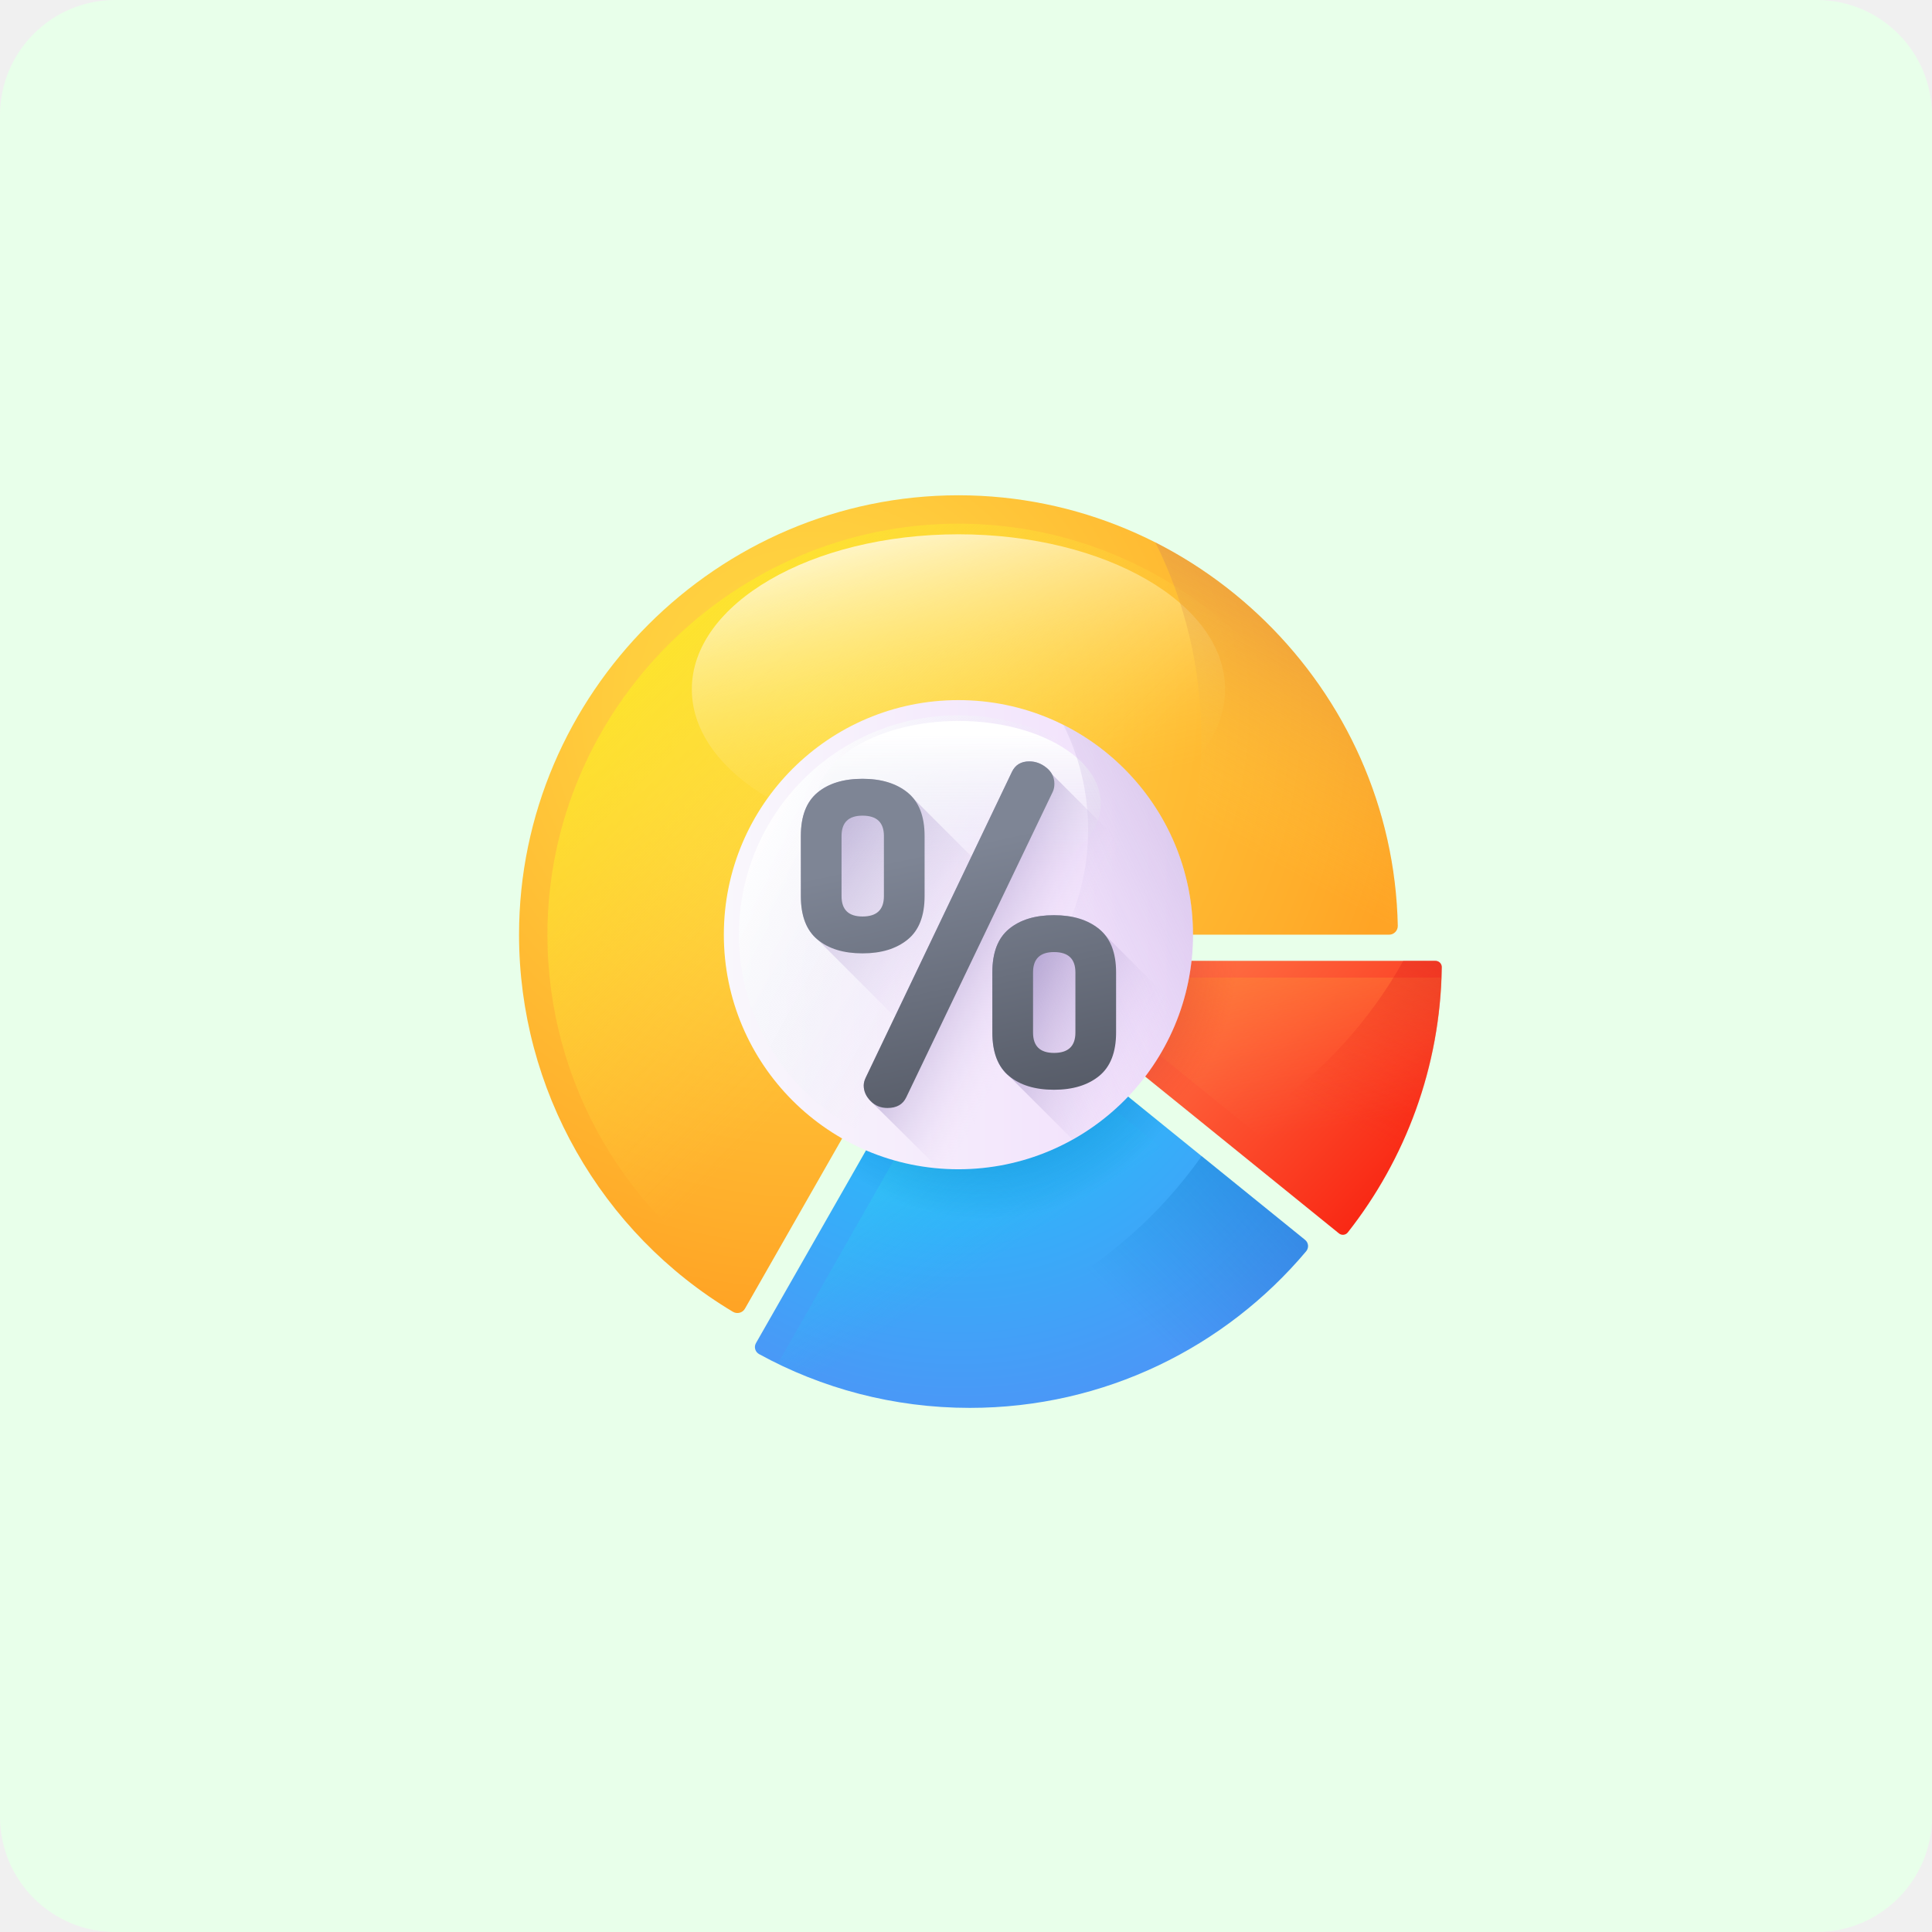
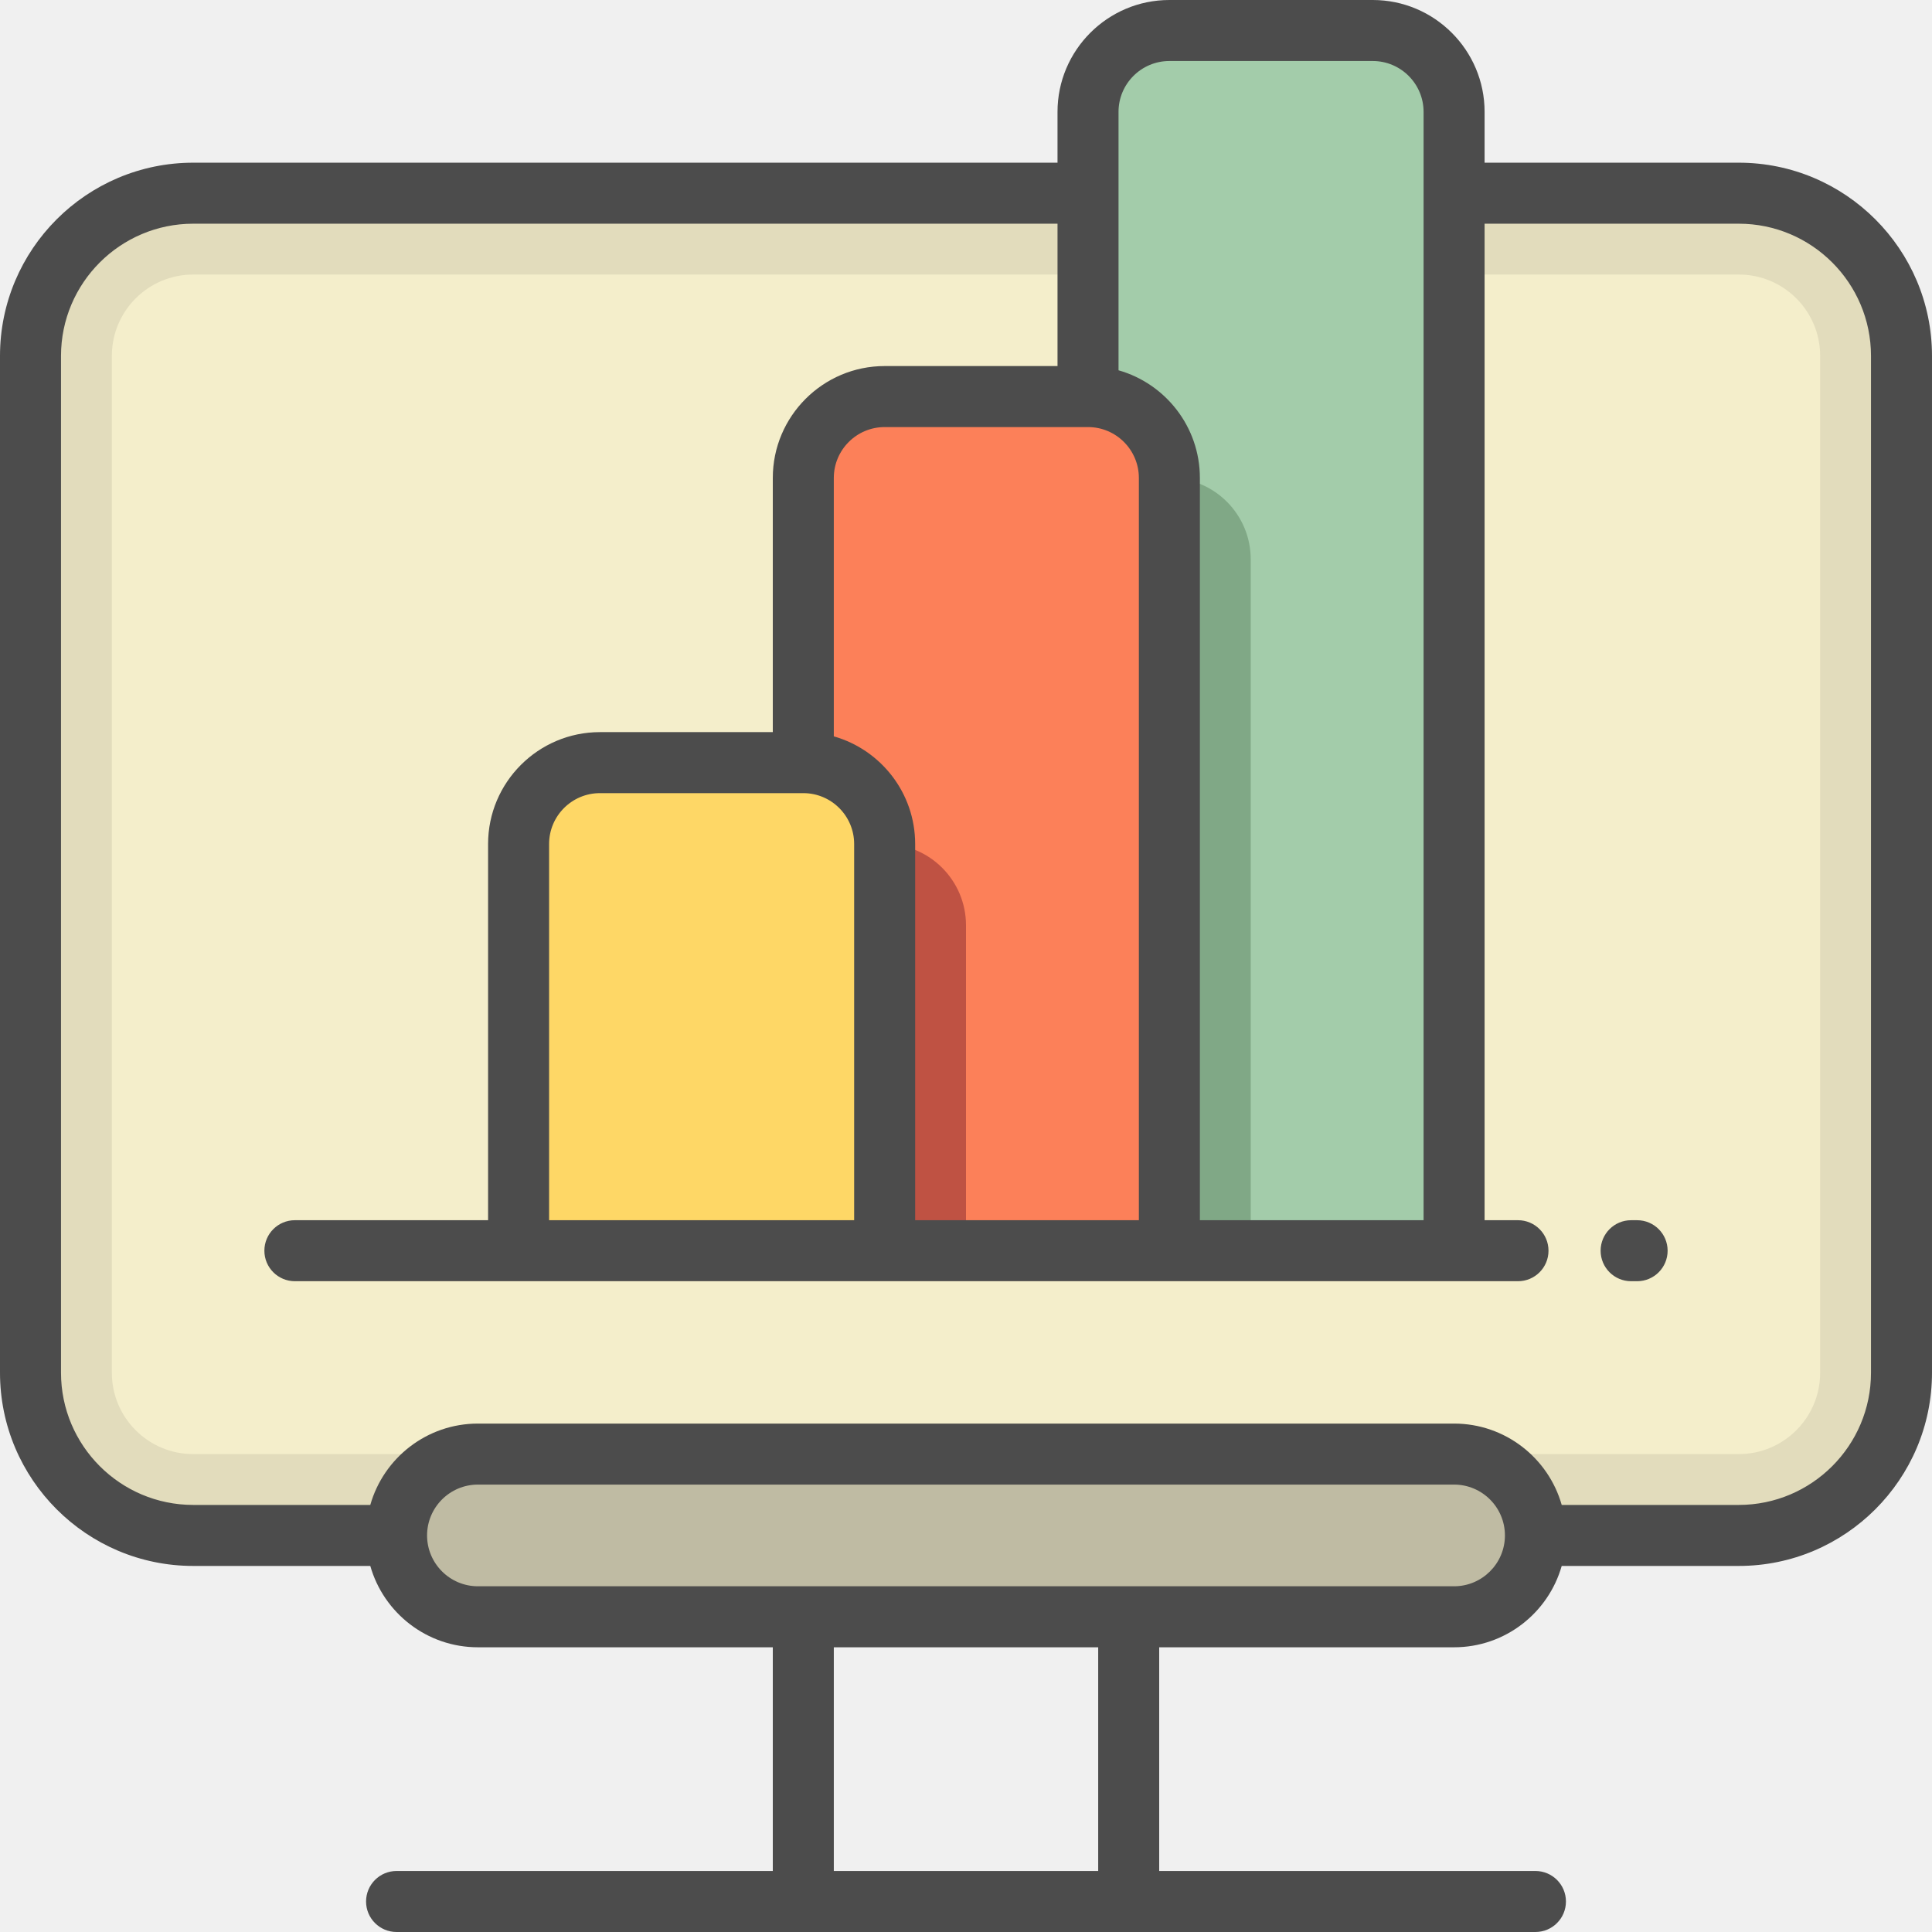
- <svg xmlns="http://www.w3.org/2000/svg" width="67" height="67" viewBox="0 0 67 67" fill="none">
-   <rect width="67" height="67" rx="4" fill="#E8FFEA" />
-   <g clip-path="url(#clip0_170_7023)">
-     <path d="M33.239 32.414L25.834 45.383C25.75 45.531 25.561 45.578 25.416 45.491C20.828 42.747 18 37.774 18 32.414C18 24.055 24.879 17.176 33.239 17.176C41.495 17.176 48.307 23.886 48.474 32.105C48.477 32.274 48.342 32.414 48.172 32.414H33.239Z" fill="url(#paint0_radial_170_7023)" />
-     <path d="M33.239 32.415L26.17 44.799C21.717 42.269 18.984 37.537 18.984 32.415C18.984 24.595 25.419 18.16 33.239 18.16C41.06 18.16 47.495 24.595 47.495 32.415H33.239Z" fill="url(#paint1_linear_170_7023)" />
-     <path d="M33.239 29.279C38.346 29.279 42.485 26.872 42.485 23.904C42.485 20.936 38.346 18.529 33.239 18.529C28.132 18.529 23.992 20.936 23.992 23.904C23.992 26.872 28.132 29.279 33.239 29.279Z" fill="url(#paint2_linear_170_7023)" />
-     <path d="M40.068 18.812C41.087 20.856 41.661 23.161 41.661 25.599C41.661 28.049 41.082 30.363 40.055 32.414H48.476C48.476 32.295 48.474 32.177 48.471 32.058C48.47 32.032 48.47 32.007 48.469 31.981C48.306 26.252 44.915 21.273 40.068 18.812Z" fill="url(#paint3_linear_170_7023)" />
-     <path d="M46.74 42.74C48.739 40.201 49.949 37.012 49.997 33.541C49.999 33.421 49.901 33.322 49.78 33.322H35.543C35.282 33.322 35.166 33.651 35.369 33.815L46.433 42.773C46.527 42.849 46.665 42.835 46.74 42.74Z" fill="url(#paint4_linear_170_7023)" />
-     <path d="M49.992 33.902H37.676C37.415 33.902 37.299 34.231 37.502 34.395L47.147 42.205C48.839 39.85 49.876 36.994 49.992 33.902Z" fill="url(#paint5_linear_170_7023)" />
-     <path d="M49.784 33.322H48.663C48.093 34.348 47.394 35.323 46.566 36.225C45.322 37.581 43.889 38.66 42.344 39.459L46.437 42.773C46.531 42.849 46.669 42.835 46.744 42.74C48.743 40.201 49.953 37.012 50.002 33.541C50.004 33.421 49.905 33.322 49.784 33.322Z" fill="url(#paint6_linear_170_7023)" />
-     <path d="M45.277 33.322C45.096 35.76 44.192 37.995 42.778 39.815L35.369 33.815C35.166 33.651 35.282 33.322 35.543 33.322H45.277Z" fill="url(#paint7_radial_170_7023)" />
-     <path d="M33.472 33.868L26.216 46.578C26.139 46.714 26.189 46.885 26.326 46.96C28.495 48.148 30.985 48.824 33.633 48.824C38.313 48.824 42.499 46.714 45.295 43.394C45.395 43.274 45.38 43.096 45.258 42.998L33.887 33.79C33.754 33.683 33.556 33.72 33.472 33.868Z" fill="url(#paint8_radial_170_7023)" />
-     <path d="M33.627 48.824C38.176 48.824 42.259 46.83 45.051 43.669L34.353 35.007C34.221 34.9 34.023 34.937 33.938 35.085L26.969 47.294C28.98 48.273 31.239 48.824 33.627 48.824Z" fill="url(#paint9_linear_170_7023)" />
-     <path d="M45.258 42.998L41.672 40.094C38.822 44.133 34.119 46.772 28.799 46.772C27.923 46.772 27.063 46.699 26.226 46.561L26.216 46.578C26.139 46.713 26.189 46.885 26.326 46.96C28.495 48.148 30.985 48.823 33.633 48.823C38.313 48.823 42.499 46.713 45.294 43.393C45.395 43.274 45.38 43.096 45.258 42.998Z" fill="url(#paint10_linear_170_7023)" />
-     <path d="M42.194 40.517C39.985 42.956 36.792 44.489 33.241 44.489C31.391 44.489 29.638 44.073 28.07 43.329L33.471 33.868C33.557 33.72 33.754 33.683 33.887 33.791L42.194 40.517Z" fill="url(#paint11_radial_170_7023)" />
-     <path d="M33.236 40.549C37.729 40.549 41.371 36.907 41.371 32.414C41.371 27.921 37.729 24.279 33.236 24.279C28.744 24.279 25.102 27.921 25.102 32.414C25.102 36.907 28.744 40.549 33.236 40.549Z" fill="url(#paint12_linear_170_7023)" />
-     <path d="M33.235 40.025C37.438 40.025 40.845 36.617 40.845 32.415C40.845 28.212 37.438 24.805 33.235 24.805C29.032 24.805 25.625 28.212 25.625 32.415C25.625 36.617 29.032 40.025 33.235 40.025Z" fill="url(#paint13_linear_170_7023)" />
-     <path d="M33.241 30.74C35.967 30.74 38.177 29.456 38.177 27.871C38.177 26.287 35.967 25.002 33.241 25.002C30.515 25.002 28.305 26.287 28.305 27.871C28.305 29.456 30.515 30.74 33.241 30.74Z" fill="url(#paint14_linear_170_7023)" />
-     <path d="M36.877 25.137C37.426 26.232 37.735 27.468 37.735 28.776C37.735 33.269 34.093 36.911 29.6 36.911C28.292 36.911 27.056 36.601 25.961 36.053C27.297 38.718 30.053 40.549 33.238 40.549C37.731 40.549 41.373 36.907 41.373 32.414C41.373 29.229 39.543 26.472 36.877 25.137Z" fill="url(#paint15_linear_170_7023)" />
-     <path d="M40.35 36.369C39.381 38.11 37.79 39.456 35.879 40.112L31.033 35.266C29.525 33.757 28.357 32.59 28.351 32.584C27.966 32.266 27.773 31.764 27.773 31.078V28.992C27.773 28.306 27.966 27.804 28.351 27.486C28.735 27.167 29.256 27.008 29.911 27.008C30.561 27.008 31.083 27.167 31.475 27.486L33.692 29.704L40.35 36.369Z" fill="url(#paint16_linear_170_7023)" />
-     <path d="M41.371 32.414C41.371 33.849 41 35.197 40.347 36.368C39.378 38.109 37.788 39.455 35.876 40.111C35.048 40.395 34.16 40.549 33.236 40.549C33.005 40.549 32.775 40.539 32.549 40.52L30.188 38.181C30.031 38.02 29.953 37.84 29.953 37.645C29.953 37.557 29.977 37.464 30.025 37.366L31.03 35.264L33.689 29.703L35.091 26.772C35.206 26.527 35.408 26.404 35.697 26.404C35.913 26.404 36.111 26.478 36.293 26.625C36.374 26.691 36.436 26.765 36.481 26.847L41.34 31.707C41.361 31.94 41.371 32.176 41.371 32.414Z" fill="url(#paint17_linear_170_7023)" />
-     <path d="M38.116 32.216C37.724 31.898 37.203 31.738 36.552 31.738C35.896 31.738 35.376 31.898 34.991 32.216C34.606 32.534 34.414 33.036 34.414 33.722V35.808C34.414 36.494 34.606 36.996 34.991 37.315C34.998 37.32 35.927 38.249 37.199 39.52C38.519 38.783 39.613 37.689 40.349 36.368C40.584 35.947 40.781 35.504 40.939 35.041L38.116 32.216Z" fill="url(#paint18_linear_170_7023)" />
-     <path d="M32.064 31.078V28.991C32.064 28.306 31.868 27.804 31.476 27.485C31.083 27.167 30.562 27.008 29.911 27.008C29.256 27.008 28.735 27.167 28.351 27.485C27.966 27.804 27.773 28.306 27.773 28.991V31.078C27.773 31.764 27.966 32.266 28.351 32.584C28.735 32.903 29.256 33.062 29.911 33.062C30.562 33.062 31.083 32.903 31.476 32.584C31.868 32.266 32.064 31.764 32.064 31.078ZM30.653 31.078C30.653 31.548 30.406 31.783 29.911 31.783C29.427 31.783 29.184 31.548 29.184 31.078V28.991C29.184 28.521 29.427 28.286 29.911 28.286C30.406 28.286 30.653 28.521 30.653 28.991V31.078Z" fill="url(#paint19_linear_170_7023)" />
-     <path d="M36.565 27.183C36.565 26.958 36.474 26.771 36.293 26.625C36.111 26.478 35.913 26.404 35.697 26.404C35.408 26.404 35.206 26.527 35.091 26.772L30.025 37.366C29.977 37.464 29.953 37.557 29.953 37.645C29.953 37.841 30.032 38.02 30.189 38.181C30.346 38.343 30.542 38.424 30.777 38.424C31.095 38.424 31.311 38.301 31.427 38.056L36.507 27.462C36.545 27.384 36.565 27.291 36.565 27.183Z" fill="url(#paint20_linear_170_7023)" />
-     <path d="M38.116 32.216C37.724 31.898 37.203 31.738 36.552 31.738C35.896 31.738 35.376 31.898 34.991 32.216C34.606 32.534 34.414 33.036 34.414 33.722V35.808C34.414 36.494 34.606 36.996 34.991 37.315C35.376 37.633 35.896 37.792 36.552 37.792C37.203 37.792 37.724 37.633 38.116 37.315C38.508 36.996 38.705 36.494 38.705 35.808V33.722C38.705 33.036 38.508 32.534 38.116 32.216ZM37.294 35.808C37.294 36.279 37.047 36.514 36.552 36.514C36.067 36.514 35.825 36.279 35.825 35.808V33.722C35.825 33.252 36.067 33.017 36.552 33.017C37.047 33.017 37.294 33.252 37.294 33.722V35.808Z" fill="url(#paint21_linear_170_7023)" />
-   </g>
-   <defs>
-     <radialGradient id="paint0_radial_170_7023" cx="0" cy="0" r="1" gradientUnits="userSpaceOnUse" gradientTransform="translate(28.1468 24.551) scale(20.8358 20.8358)">
-       <stop stop-color="#FFDA45" />
-       <stop offset="0.304" stop-color="#FFCE3E" />
-       <stop offset="0.856" stop-color="#FFAE2B" />
-       <stop offset="1" stop-color="#FFA425" />
-     </radialGradient>
-     <linearGradient id="paint1_linear_170_7023" x1="33.211" y1="32.413" x2="20.032" y2="19.234" gradientUnits="userSpaceOnUse">
-       <stop stop-color="#FFDA45" stop-opacity="0" />
-       <stop offset="1" stop-color="#FCEE21" />
-     </linearGradient>
-     <linearGradient id="paint2_linear_170_7023" x1="34.247" y1="28.173" x2="31.476" y2="16.435" gradientUnits="userSpaceOnUse">
-       <stop stop-color="#FFDA45" stop-opacity="0" />
-       <stop offset="1" stop-color="white" />
-     </linearGradient>
-     <linearGradient id="paint3_linear_170_7023" x1="42.417" y1="29.063" x2="50.657" y2="13.739" gradientUnits="userSpaceOnUse">
-       <stop stop-color="#FFDA45" stop-opacity="0" />
-       <stop offset="1" stop-color="#B53759" />
-     </linearGradient>
-     <linearGradient id="paint4_linear_170_7023" x1="41.956" y1="32.936" x2="49.368" y2="40.032" gradientUnits="userSpaceOnUse">
-       <stop stop-color="#FF7044" />
-       <stop offset="1" stop-color="#F92814" />
-     </linearGradient>
-     <linearGradient id="paint5_linear_170_7023" x1="44.626" y1="39.354" x2="42.576" y2="27.685" gradientUnits="userSpaceOnUse">
-       <stop stop-color="#FF7044" stop-opacity="0" />
-       <stop offset="1" stop-color="#FFA425" />
-     </linearGradient>
-     <linearGradient id="paint6_linear_170_7023" x1="45.968" y1="38.694" x2="52.797" y2="25.992" gradientUnits="userSpaceOnUse">
-       <stop stop-color="#F92814" stop-opacity="0" />
-       <stop offset="1" stop-color="#C1272D" />
-     </linearGradient>
-     <radialGradient id="paint7_radial_170_7023" cx="0" cy="0" r="1" gradientUnits="userSpaceOnUse" gradientTransform="translate(35.286 33.1236) scale(7.64023 7.64021)">
-       <stop stop-color="#C1272D" />
-       <stop offset="0.505" stop-color="#C3272C" stop-opacity="0.495" />
-       <stop offset="0.687" stop-color="#CA2729" stop-opacity="0.313" />
-       <stop offset="0.817" stop-color="#D52724" stop-opacity="0.183" />
-       <stop offset="0.921" stop-color="#E6281C" stop-opacity="0.079" />
-       <stop offset="1" stop-color="#F92814" stop-opacity="0" />
-     </radialGradient>
-     <radialGradient id="paint8_radial_170_7023" cx="0" cy="0" r="1" gradientUnits="userSpaceOnUse" gradientTransform="translate(33.2412 33.6755) scale(15.1613 15.1613)">
-       <stop stop-color="#18CFFC" />
-       <stop offset="1" stop-color="#4A98F7" />
-     </radialGradient>
-     <linearGradient id="paint9_linear_170_7023" x1="34.756" y1="43.574" x2="27.344" y2="32.298" gradientUnits="userSpaceOnUse">
-       <stop stop-color="#18CFFC" stop-opacity="0" />
-       <stop offset="1" stop-color="#65E1DC" />
-     </linearGradient>
-     <linearGradient id="paint10_linear_170_7023" x1="37.199" y1="43.568" x2="52.417" y2="28.271" gradientUnits="userSpaceOnUse">
-       <stop stop-color="#0469BC" stop-opacity="0" />
-       <stop offset="1" stop-color="#0469BC" />
-     </linearGradient>
-     <radialGradient id="paint11_radial_170_7023" cx="0" cy="0" r="1" gradientUnits="userSpaceOnUse" gradientTransform="translate(34.1468 34.575) scale(7.73107 7.73106)">
-       <stop stop-color="#0469BC" />
-       <stop offset="0.853" stop-color="#0469BC" stop-opacity="0.147" />
-       <stop offset="1" stop-color="#0469BC" stop-opacity="0" />
-     </radialGradient>
-     <linearGradient id="paint12_linear_170_7023" x1="25.102" y1="32.414" x2="41.371" y2="32.414" gradientUnits="userSpaceOnUse">
-       <stop stop-color="#F9F7FC" />
-       <stop offset="1" stop-color="#F0DDFC" />
-     </linearGradient>
-     <linearGradient id="paint13_linear_170_7023" x1="33.38" y1="32.493" x2="26.244" y2="28.63" gradientUnits="userSpaceOnUse">
-       <stop stop-color="#E9EDF5" stop-opacity="0" />
-       <stop offset="1" stop-color="white" />
-     </linearGradient>
-     <linearGradient id="paint14_linear_170_7023" x1="33.241" y1="29.97" x2="33.241" y2="25.428" gradientUnits="userSpaceOnUse">
-       <stop stop-color="#E9EDF5" stop-opacity="0" />
-       <stop offset="1" stop-color="white" />
-     </linearGradient>
-     <linearGradient id="paint15_linear_170_7023" x1="34.15" y1="33.766" x2="53.232" y2="24.304" gradientUnits="userSpaceOnUse">
-       <stop stop-color="#F0DDFC" stop-opacity="0" />
-       <stop offset="0.289" stop-color="#C8B7E0" stop-opacity="0.289" />
-       <stop offset="0.592" stop-color="#A595C8" stop-opacity="0.592" />
-       <stop offset="0.84" stop-color="#8F81B8" stop-opacity="0.84" />
-       <stop offset="1" stop-color="#8779B3" />
-     </linearGradient>
-     <linearGradient id="paint16_linear_170_7023" x1="33.741" y1="33.845" x2="24.634" y2="27.064" gradientUnits="userSpaceOnUse">
-       <stop stop-color="#F0DDFC" stop-opacity="0" />
-       <stop offset="0.289" stop-color="#C8B7E0" stop-opacity="0.289" />
-       <stop offset="0.592" stop-color="#A595C8" stop-opacity="0.592" />
-       <stop offset="0.84" stop-color="#8F81B8" stop-opacity="0.84" />
-       <stop offset="1" stop-color="#8779B3" />
-     </linearGradient>
-     <linearGradient id="paint17_linear_170_7023" x1="36.16" y1="34.48" x2="30.64" y2="31.562" gradientUnits="userSpaceOnUse">
-       <stop stop-color="#F0DDFC" stop-opacity="0" />
-       <stop offset="0.289" stop-color="#C8B7E0" stop-opacity="0.289" />
-       <stop offset="0.592" stop-color="#A595C8" stop-opacity="0.592" />
-       <stop offset="0.84" stop-color="#8F81B8" stop-opacity="0.84" />
-       <stop offset="1" stop-color="#8779B3" />
-     </linearGradient>
-     <linearGradient id="paint18_linear_170_7023" x1="39.787" y1="36.82" x2="33.046" y2="33.705" gradientUnits="userSpaceOnUse">
-       <stop stop-color="#F0DDFC" stop-opacity="0" />
-       <stop offset="0.289" stop-color="#C8B7E0" stop-opacity="0.289" />
-       <stop offset="0.592" stop-color="#A595C8" stop-opacity="0.592" />
-       <stop offset="0.84" stop-color="#8F81B8" stop-opacity="0.84" />
-       <stop offset="1" stop-color="#8779B3" />
-     </linearGradient>
-     <linearGradient id="paint19_linear_170_7023" x1="29.919" y1="30.039" x2="31.917" y2="39.343" gradientUnits="userSpaceOnUse">
-       <stop stop-color="#7E8595" />
-       <stop offset="1" stop-color="#555A66" />
-     </linearGradient>
-     <linearGradient id="paint20_linear_170_7023" x1="32.625" y1="29.456" x2="34.622" y2="38.761" gradientUnits="userSpaceOnUse">
-       <stop stop-color="#7E8595" />
-       <stop offset="1" stop-color="#555A66" />
-     </linearGradient>
-     <linearGradient id="paint21_linear_170_7023" x1="35.296" y1="28.884" x2="37.294" y2="38.188" gradientUnits="userSpaceOnUse">
-       <stop stop-color="#7E8595" />
-       <stop offset="1" stop-color="#555A66" />
-     </linearGradient>
-     <clipPath id="clip0_170_7023">
-       <rect width="32" height="32" fill="white" transform="translate(18 17)" />
-     </clipPath>
-   </defs>
+ <svg xmlns="http://www.w3.org/2000/svg" height="800px" width="800px" version="1.1" id="Layer_1" viewBox="0 0 512 512" xml:space="preserve">
+   <path style="fill:#E2DCBC;" d="M460.8,406.905H51.2c-23.812,0-43.116-19.304-43.116-43.116V94.316  C8.084,70.504,27.388,51.2,51.2,51.2h409.6c23.812,0,43.116,19.304,43.116,43.116v269.474  C503.916,387.601,484.612,406.905,460.8,406.905z" />
+   <path style="fill:#F4EECB;" d="M460.8,385.347H51.2c-11.906,0-21.558-9.651-21.558-21.558V94.316  c0-11.906,9.651-21.558,21.558-21.558h409.6c11.906,0,21.558,9.651,21.558,21.558v269.474  C482.358,375.696,472.706,385.347,460.8,385.347z" />
+   <path style="fill:#BFBBA3;" d="M385.347,428.463H126.653c-11.906,0-21.558-9.651-21.558-21.558l0,0  c0-11.906,9.651-21.558,21.558-21.558h258.695c11.906,0,21.558,9.651,21.558,21.558l0,0  C406.905,418.812,397.254,428.463,385.347,428.463z" />
+   <path style="fill:#A3CCAA;" d="M385.347,331.453h-97.011V29.642c0-11.906,9.651-21.558,21.558-21.558h53.895  c11.906,0,21.558,9.651,21.558,21.558V331.453z" />
+   <path style="fill:#80A886;" d="M331.453,331.453h-97.011V148.211c0-11.906,9.651-21.558,21.558-21.558h53.895  c11.906,0,21.558,9.651,21.558,21.558V331.453z" />
+   <path style="fill:#FC8059;" d="M309.895,331.453h-97.011v-204.8c0-11.906,9.651-21.558,21.558-21.558h53.895  c11.906,0,21.558,9.651,21.558,21.558V331.453z" />
+   <path style="fill:#BF5243;" d="M256,331.453h-97.011v-86.232c0-11.906,9.651-21.558,21.558-21.558h53.895  c11.906,0,21.558,9.651,21.558,21.558V331.453z" />
+   <path style="fill:#FED766;" d="M234.442,331.453h-97.011V223.663c0-11.906,9.651-21.558,21.558-21.558h53.895  c11.906,0,21.558,9.651,21.558,21.558V331.453z" />
+   <path style="fill:#4C4C4C;" d="M460.8,43.116h-67.368V29.642C393.432,13.298,380.134,0,363.789,0h-53.895  c-16.344,0-29.642,13.298-29.642,29.642v13.474H51.2c-28.231,0-51.2,22.969-51.2,51.2v269.474c0,28.231,22.969,51.2,51.2,51.2  h46.932c3.527,12.428,14.978,21.558,28.521,21.558H204.8v59.284h-99.705c-4.465,0-8.084,3.618-8.084,8.084s3.62,8.084,8.084,8.084  h301.811c4.466,0,8.084-3.618,8.084-8.084s-3.618-8.084-8.084-8.084H307.2v-59.284h78.147c13.543,0,24.994-9.13,28.522-21.558h46.93  c28.231,0,51.2-22.969,51.2-51.2V94.316C512,66.085,489.031,43.116,460.8,43.116z M296.421,29.642  c0-7.43,6.044-13.474,13.474-13.474h53.895c7.43,0,13.474,6.044,13.474,13.474v293.726h-59.284V126.653  c0-13.543-9.13-24.994-21.558-28.522V29.642z M288.337,113.179c7.43,0,13.474,6.044,13.474,13.474v196.716h-59.284v-99.705  c0-13.543-9.13-24.994-21.558-28.522v-68.488c0-7.43,6.044-13.474,13.474-13.474H288.337z M226.358,223.663v99.705h-80.842v-99.705  c0-7.43,6.044-13.474,13.474-13.474h53.895C220.314,210.189,226.358,216.233,226.358,223.663z M291.032,495.832h-70.063v-59.284  h70.063V495.832z M385.347,420.379h-86.232H126.653c-7.43,0-13.474-6.044-13.474-13.474s6.044-13.474,13.474-13.474h258.695  c7.43,0,13.474,6.044,13.474,13.474S392.777,420.379,385.347,420.379z M495.832,363.789c0,19.317-15.715,35.032-35.032,35.032  h-46.93c-3.527-12.428-14.978-21.558-28.522-21.558H126.653c-13.544,0-24.994,9.13-28.521,21.558H51.2  c-19.316,0-35.032-15.715-35.032-35.032V94.316c0-19.317,15.716-35.032,35.032-35.032h229.053v37.726h-45.811  c-16.345,0-29.642,13.298-29.642,29.642v67.368h-45.811c-16.345,0-29.642,13.298-29.642,29.642v99.705h-51.2  c-4.465,0-8.084,3.618-8.084,8.084c0,4.466,3.62,8.084,8.084,8.084h324.138c4.466,0,8.084-3.618,8.084-8.084  c0-4.466-3.618-8.084-8.084-8.084h-8.854V59.284H460.8c19.317,0,35.032,15.715,35.032,35.032V363.789z M441.937,331.453  c0,4.466-3.618,8.084-8.084,8.084h-1.588c-4.466,0-8.084-3.618-8.084-8.084c0-4.466,3.618-8.084,8.084-8.084h1.588  C438.318,323.368,441.937,326.987,441.937,331.453z" />
</svg>
